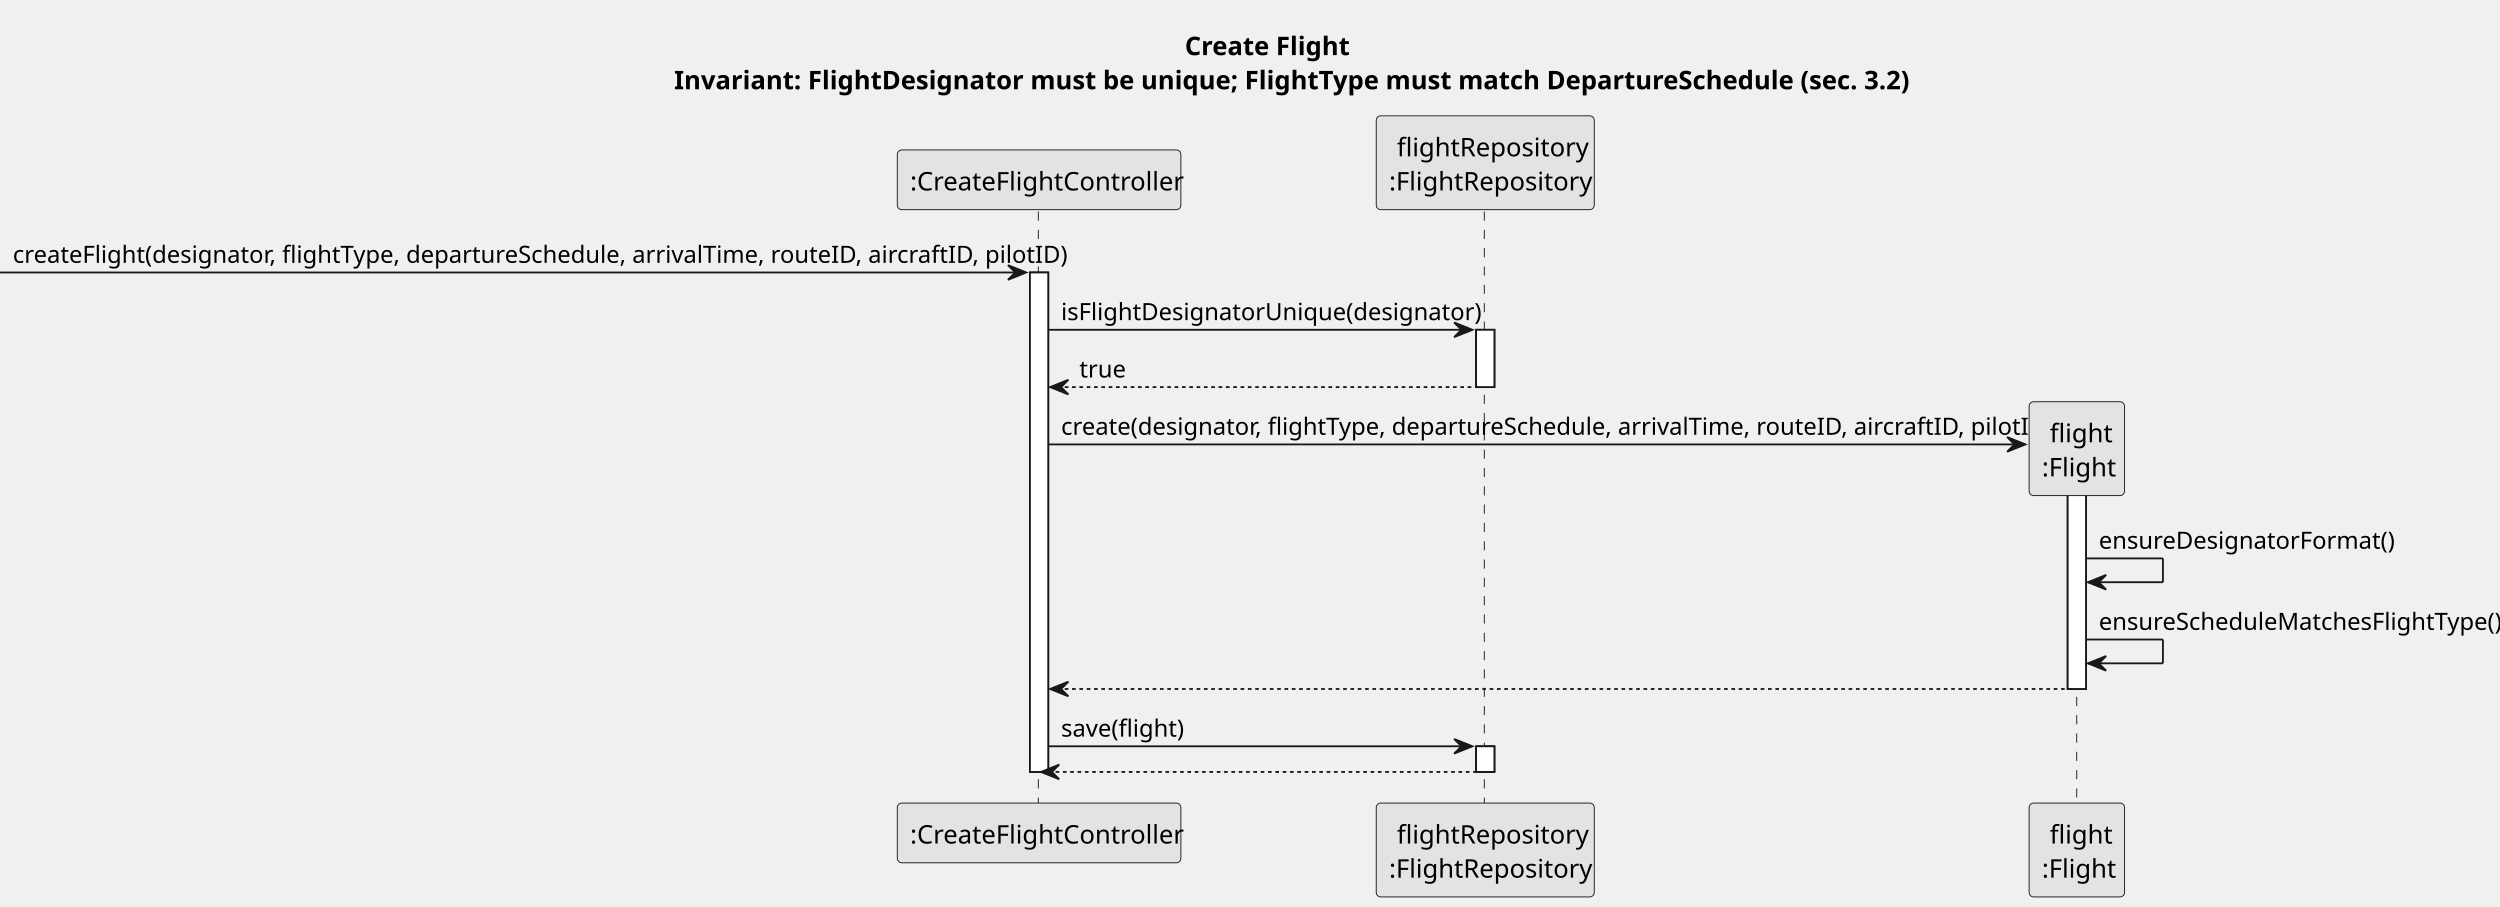
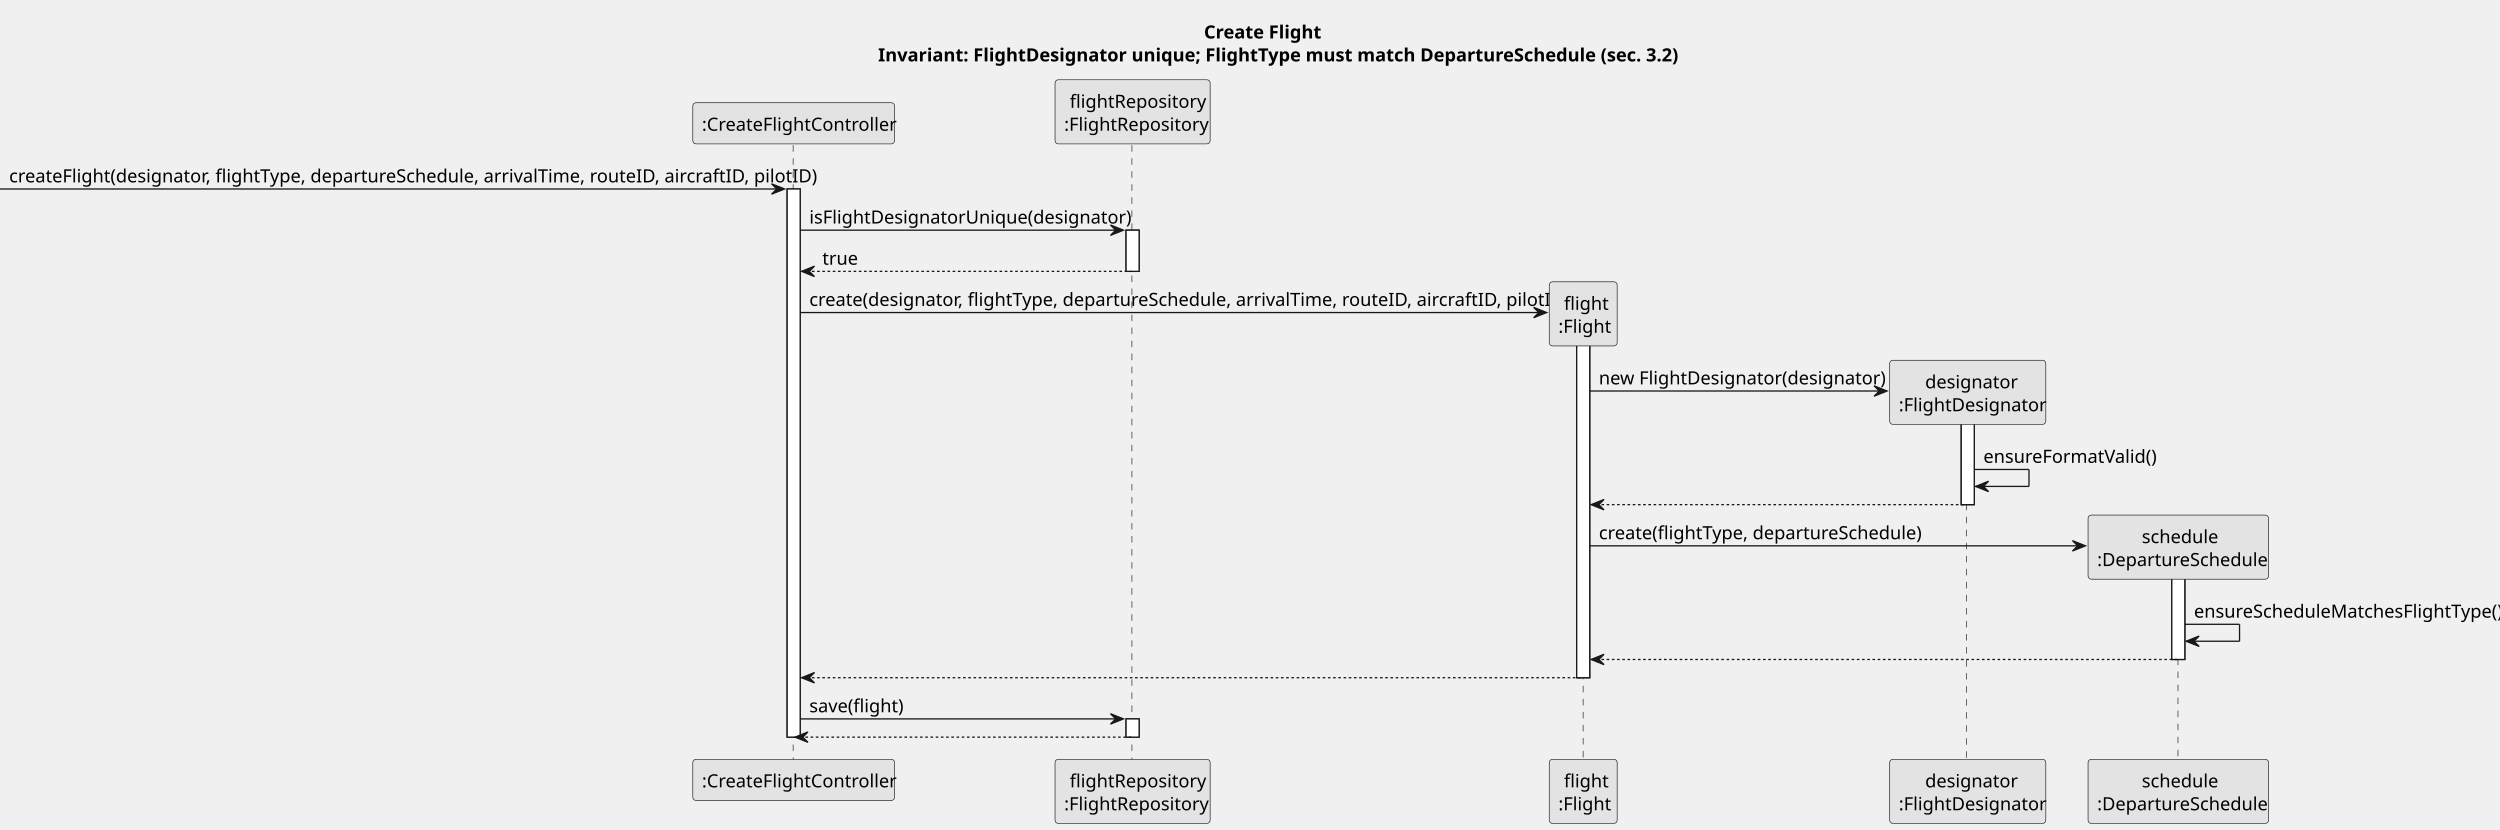
- <svg xmlns="http://www.w3.org/2000/svg" contentStyleType="text/css" data-diagram-type="SEQUENCE" height="495px" preserveAspectRatio="none" style="width:1365px;height:495px;background:#FFFFFF;" version="1.1" viewBox="0 0 1365 495" width="1365px" zoomAndPan="magnify">
+ <svg xmlns="http://www.w3.org/2000/svg" contentStyleType="text/css" data-diagram-type="SEQUENCE" height="995.312px" preserveAspectRatio="none" style="width:2998px;height:995px;background:#FFFFFF;" version="1.1" viewBox="0 0 2998 995" width="2998.438px" zoomAndPan="magnify">
  <defs />
  <g>
-     <text fill="#000000" font-family="sans-serif" font-size="14" font-weight="bold" lengthAdjust="spacing" textLength="85.565" x="646.913" y="30.107">Create Flight</text>
-     <text fill="#000000" font-family="sans-serif" font-size="14" font-weight="bold" lengthAdjust="spacing" textLength="643.323" x="368.034" y="48.728">Invariant: FlightDesignator must be unique; FlightType must match DepartureSchedule (sec. 3.2)</text>
+     <text fill="#000000" font-family="sans-serif" font-size="21.875" font-weight="bold" lengthAdjust="spacing" textLength="133.696" x="1443.78" y="46.146">Create Flight</text>
+     <text fill="#000000" font-family="sans-serif" font-size="21.875" font-weight="bold" lengthAdjust="spacing" textLength="915.247" x="1053.005" y="73.66">Invariant: FlightDesignator unique; FlightType must match DepartureSchedule (sec. 3.2)</text>
    <g>
-       <rect fill="#FFFFFF" height="272.697" style="stroke:#181818;stroke-width:1;" width="10" x="562.34" y="148.775" />
+       <rect fill="#FFFFFF" height="657.349" style="stroke:#181818;stroke-width:1.562;" width="15.625" x="943.962" y="226.636" />
    </g>
    <g>
-       <rect fill="#FFFFFF" height="31.291" style="stroke:#181818;stroke-width:1;" width="10" x="805.948" y="180.066" />
+       <rect fill="#FFFFFF" height="49.39" style="stroke:#181818;stroke-width:1.562;" width="15.625" x="1350.394" y="276.025" />
    </g>
    <g>
-       <rect fill="#FFFFFF" height="14" style="stroke:#181818;stroke-width:1;" width="10" x="805.948" y="407.473" />
+       <rect fill="#FFFFFF" height="21.875" style="stroke:#181818;stroke-width:1.562;" width="15.625" x="1350.394" y="862.109" />
    </g>
    <g>
-       <rect fill="#FFFFFF" height="123.533" style="stroke:#181818;stroke-width:1;" width="10" x="1128.954" y="252.648" />
+       <rect fill="#FFFFFF" height="422.29" style="stroke:#181818;stroke-width:1.562;" width="15.625" x="1890.78" y="390.43" />
    </g>
    <g>
-       <rect fill="#000000" fill-opacity="0" height="323.988" width="8" x="563.34" y="115.484" />
-       <line style="stroke:#181818;stroke-width:0.5;stroke-dasharray:5,5;" x1="566.923" x2="566.923" y1="115.484" y2="439.473" />
+       <rect fill="#FFFFFF" height="120.654" style="stroke:#181818;stroke-width:1.562;" width="15.625" x="2351.915" y="484.522" />
    </g>
    <g>
-       <rect fill="#000000" fill-opacity="0" height="323.988" width="8" x="806.948" y="115.484" />
-       <line style="stroke:#181818;stroke-width:0.5;stroke-dasharray:5,5;" x1="810.428" x2="810.428" y1="115.484" y2="439.473" />
+       <rect fill="#FFFFFF" height="120.654" style="stroke:#181818;stroke-width:1.562;" width="15.625" x="2604.414" y="670.19" />
+     </g>
+     <g class="participant-lifeline" data-entity-uid="part1" data-qualified-name="CTRL" id="part1-lifeline">
+       <g>
+         <rect fill="#000000" fill-opacity="0" height="737.988" width="12.5" x="945.525" y="174.121" />
+         <line style="stroke:#181818;stroke-width:0.781;stroke-dasharray:7.812,7.812;" x1="951.123" x2="951.123" y1="174.121" y2="912.109" />
+       </g>
+     </g>
+     <g class="participant-lifeline" data-entity-uid="part2" data-qualified-name="REPO" id="part2-lifeline">
+       <g>
+         <rect fill="#000000" fill-opacity="0" height="737.988" width="12.5" x="1351.956" y="174.121" />
+         <line style="stroke:#181818;stroke-width:0.781;stroke-dasharray:7.812,7.812;" x1="1357.393" x2="1357.393" y1="174.121" y2="912.109" />
+       </g>
+     </g>
+     <g class="participant-lifeline" data-entity-uid="part3" data-qualified-name="FL" id="part3-lifeline">
+       <g>
+         <rect fill="#000000" fill-opacity="0" height="511.523" width="12.5" x="1892.342" y="400.586" />
+         <line style="stroke:#181818;stroke-width:0.781;stroke-dasharray:7.812,7.812;" x1="1898.495" x2="1898.495" y1="400.586" y2="912.109" />
+       </g>
+     </g>
+     <g class="participant-lifeline" data-entity-uid="part4" data-qualified-name="FD" id="part4-lifeline">
+       <g>
+         <rect fill="#000000" fill-opacity="0" height="417.432" width="12.5" x="2353.477" y="494.678" />
+         <line style="stroke:#181818;stroke-width:0.781;stroke-dasharray:7.812,7.812;" x1="2358.3" x2="2358.3" y1="494.678" y2="912.109" />
+       </g>
+     </g>
+     <g class="participant-lifeline" data-entity-uid="part5" data-qualified-name="DS" id="part5-lifeline">
+       <g>
+         <rect fill="#000000" fill-opacity="0" height="231.763" width="12.5" x="2605.977" y="680.347" />
+         <line style="stroke:#181818;stroke-width:0.781;stroke-dasharray:7.812,7.812;" x1="2611.818" x2="2611.818" y1="680.347" y2="912.109" />
+       </g>
+     </g>
+     <g class="participant participant-head" data-entity-uid="part1" data-qualified-name="CTRL" id="part1-head">
+       <rect fill="#E3E3E3" height="49.39" rx="3.906" ry="3.906" style="stroke:#181818;stroke-width:0.781;" width="241.928" x="830.811" y="123.169" />
+       <text fill="#000000" font-family="sans-serif" font-size="21.875" lengthAdjust="spacing" textLength="220.053" x="841.748" y="156.815">:CreateFlightController</text>
+     </g>
+     <g class="participant participant-tail" data-entity-uid="part1" data-qualified-name="CTRL" id="part1-tail">
+       <rect fill="#E3E3E3" height="49.39" rx="3.906" ry="3.906" style="stroke:#181818;stroke-width:0.781;" width="241.928" x="830.811" y="910.547" />
+       <text fill="#000000" font-family="sans-serif" font-size="21.875" lengthAdjust="spacing" textLength="220.053" x="841.748" y="944.192">:CreateFlightController</text>
+     </g>
+     <g class="participant participant-head" data-entity-uid="part2" data-qualified-name="REPO" id="part2-head">
+       <rect fill="#E3E3E3" height="76.904" rx="3.906" ry="3.906" style="stroke:#181818;stroke-width:0.781;" width="186.002" x="1265.205" y="95.654" />
+       <text fill="#000000" font-family="sans-serif" font-size="21.875" lengthAdjust="spacing" textLength="150.764" x="1282.824" y="129.3">flightRepository</text>
+       <text fill="#000000" font-family="sans-serif" font-size="21.875" lengthAdjust="spacing" textLength="164.127" x="1276.143" y="156.815">:FlightRepository</text>
+     </g>
+     <g class="participant participant-tail" data-entity-uid="part2" data-qualified-name="REPO" id="part2-tail">
+       <rect fill="#E3E3E3" height="76.904" rx="3.906" ry="3.906" style="stroke:#181818;stroke-width:0.781;" width="186.002" x="1265.205" y="910.547" />
+       <text fill="#000000" font-family="sans-serif" font-size="21.875" lengthAdjust="spacing" textLength="150.764" x="1282.824" y="944.192">flightRepository</text>
+       <text fill="#000000" font-family="sans-serif" font-size="21.875" lengthAdjust="spacing" textLength="164.127" x="1276.143" y="971.707">:FlightRepository</text>
+     </g>
+     <g class="participant participant-tail" data-entity-uid="part3" data-qualified-name="FL" id="part3-tail">
+       <rect fill="#E3E3E3" height="76.904" rx="3.906" ry="3.906" style="stroke:#181818;stroke-width:0.781;" width="81.444" x="1857.87" y="910.547" />
+       <text fill="#000000" font-family="sans-serif" font-size="21.875" lengthAdjust="spacing" textLength="46.207" x="1875.489" y="944.192">flight</text>
+       <text fill="#000000" font-family="sans-serif" font-size="21.875" lengthAdjust="spacing" textLength="59.569" x="1868.808" y="971.707">:Flight</text>
+     </g>
+     <g class="participant participant-tail" data-entity-uid="part4" data-qualified-name="FD" id="part4-tail">
+       <rect fill="#E3E3E3" height="76.904" rx="3.906" ry="3.906" style="stroke:#181818;stroke-width:0.781;" width="187.23" x="2266.113" y="910.547" />
+       <text fill="#000000" font-family="sans-serif" font-size="21.875" lengthAdjust="spacing" textLength="102.154" x="2308.65" y="944.192">designator</text>
+       <text fill="#000000" font-family="sans-serif" font-size="21.875" lengthAdjust="spacing" textLength="165.355" x="2277.05" y="971.707">:FlightDesignator</text>
+     </g>
+     <g class="participant participant-tail" data-entity-uid="part5" data-qualified-name="DS" id="part5-tail">
+       <rect fill="#E3E3E3" height="76.904" rx="3.906" ry="3.906" style="stroke:#181818;stroke-width:0.781;" width="216.443" x="2504.005" y="910.547" />
+       <text fill="#000000" font-family="sans-serif" font-size="21.875" lengthAdjust="spacing" textLength="87.564" x="2568.445" y="944.192">schedule</text>
+       <text fill="#000000" font-family="sans-serif" font-size="21.875" lengthAdjust="spacing" textLength="194.568" x="2514.943" y="971.707">:DepartureSchedule</text>
    </g>
    <g>
-       <rect fill="#000000" fill-opacity="0" height="178.994" width="8" x="1129.954" y="260.478" />
-       <line style="stroke:#181818;stroke-width:0.5;stroke-dasharray:5,5;" x1="1133.892" x2="1133.892" y1="260.478" y2="439.473" />
-     </g>
-     <g class="participant participant-head" data-participant="CTRL">
-       <rect fill="#E3E3E3" height="32.621" rx="2.5" ry="2.5" style="stroke:#181818;stroke-width:0.5;" width="154.834" x="489.923" y="81.863" />
-       <text fill="#000000" font-family="sans-serif" font-size="14" lengthAdjust="spacing" textLength="140.834" x="496.923" y="103.971">:CreateFlightController</text>
-     </g>
-     <g class="participant participant-tail" data-participant="CTRL">
-       <rect fill="#E3E3E3" height="32.621" rx="2.5" ry="2.5" style="stroke:#181818;stroke-width:0.5;" width="154.834" x="489.923" y="438.473" />
-       <text fill="#000000" font-family="sans-serif" font-size="14" lengthAdjust="spacing" textLength="140.834" x="496.923" y="460.58">:CreateFlightController</text>
-     </g>
-     <g class="participant participant-head" data-participant="REPO">
-       <rect fill="#E3E3E3" height="51.242" rx="2.5" ry="2.5" style="stroke:#181818;stroke-width:0.5;" width="119.041" x="751.428" y="63.242" />
-       <text fill="#000000" font-family="sans-serif" font-size="14" lengthAdjust="spacing" textLength="96.489" x="762.704" y="85.35">flightRepository</text>
-       <text fill="#000000" font-family="sans-serif" font-size="14" lengthAdjust="spacing" textLength="105.041" x="758.428" y="103.971">:FlightRepository</text>
-     </g>
-     <g class="participant participant-tail" data-participant="REPO">
-       <rect fill="#E3E3E3" height="51.242" rx="2.5" ry="2.5" style="stroke:#181818;stroke-width:0.5;" width="119.041" x="751.428" y="438.473" />
-       <text fill="#000000" font-family="sans-serif" font-size="14" lengthAdjust="spacing" textLength="96.489" x="762.704" y="460.58">flightRepository</text>
-       <text fill="#000000" font-family="sans-serif" font-size="14" lengthAdjust="spacing" textLength="105.041" x="758.428" y="479.201">:FlightRepository</text>
-     </g>
-     <g class="participant participant-tail" data-participant="FL">
-       <rect fill="#E3E3E3" height="51.242" rx="2.5" ry="2.5" style="stroke:#181818;stroke-width:0.5;" width="52.124" x="1107.892" y="438.473" />
-       <text fill="#000000" font-family="sans-serif" font-size="14" lengthAdjust="spacing" textLength="29.572" x="1119.168" y="460.58">flight</text>
-       <text fill="#000000" font-family="sans-serif" font-size="14" lengthAdjust="spacing" textLength="38.124" x="1114.892" y="479.201">:Flight</text>
+       <rect fill="#FFFFFF" height="657.349" style="stroke:#181818;stroke-width:1.562;" width="15.625" x="943.962" y="226.636" />
    </g>
    <g>
-       <rect fill="#FFFFFF" height="272.697" style="stroke:#181818;stroke-width:1;" width="10" x="562.34" y="148.775" />
+       <rect fill="#FFFFFF" height="49.39" style="stroke:#181818;stroke-width:1.562;" width="15.625" x="1350.394" y="276.025" />
    </g>
    <g>
-       <rect fill="#FFFFFF" height="31.291" style="stroke:#181818;stroke-width:1;" width="10" x="805.948" y="180.066" />
+       <rect fill="#FFFFFF" height="21.875" style="stroke:#181818;stroke-width:1.562;" width="15.625" x="1350.394" y="862.109" />
    </g>
    <g>
-       <rect fill="#FFFFFF" height="14" style="stroke:#181818;stroke-width:1;" width="10" x="805.948" y="407.473" />
+       <rect fill="#FFFFFF" height="422.29" style="stroke:#181818;stroke-width:1.562;" width="15.625" x="1890.78" y="390.43" />
    </g>
    <g>
-       <rect fill="#FFFFFF" height="123.533" style="stroke:#181818;stroke-width:1;" width="10" x="1128.954" y="252.648" />
+       <rect fill="#FFFFFF" height="120.654" style="stroke:#181818;stroke-width:1.562;" width="15.625" x="2351.915" y="484.522" />
    </g>
-     <g class="message" data-participant-1="CTRL" data-participant-2="CTRL">
-       <polygon fill="#181818" points="550.34,144.775,560.34,148.775,550.34,152.775,554.34,148.775" style="stroke:#181818;stroke-width:1;" />
-       <line style="stroke:#181818;stroke-width:1;" x1="0" x2="556.34" y1="148.775" y2="148.775" />
-       <text fill="#000000" font-family="sans-serif" font-size="13" lengthAdjust="spacing" textLength="543.34" x="7" y="143.513">createFlight(designator, flightType, departureSchedule, arrivalTime, routeID, aircraftID, pilotID)</text>
+     <g>
+       <rect fill="#FFFFFF" height="120.654" style="stroke:#181818;stroke-width:1.562;" width="15.625" x="2604.414" y="670.19" />
    </g>
-     <g class="message" data-participant-1="CTRL" data-participant-2="REPO">
-       <polygon fill="#181818" points="793.948,176.066,803.948,180.066,793.948,184.066,797.948,180.066" style="stroke:#181818;stroke-width:1;" />
-       <line style="stroke:#181818;stroke-width:1;" x1="572.34" x2="799.948" y1="180.066" y2="180.066" />
-       <text fill="#000000" font-family="sans-serif" font-size="13" lengthAdjust="spacing" textLength="214.608" x="579.34" y="174.804">isFlightDesignatorUnique(designator)</text>
+     <g class="message" data-entity-1="part1" data-entity-2="part1" id="msg1">
+       <polygon fill="#181818" points="925.212,220.386,940.837,226.636,925.212,232.886,931.462,226.636" style="stroke:#181818;stroke-width:1.562;" />
+       <line style="stroke:#181818;stroke-width:1.562;" x1="0" x2="934.587" y1="226.636" y2="226.636" />
+       <text fill="#000000" font-family="sans-serif" font-size="21.875" lengthAdjust="spacing" textLength="914.275" x="10.938" y="218.704">createFlight(designator, flightType, departureSchedule, arrivalTime, routeID, aircraftID, pilotID)</text>
    </g>
-     <g class="message" data-participant-1="REPO" data-participant-2="CTRL">
-       <polygon fill="#181818" points="583.34,207.357,573.34,211.357,583.34,215.357,579.34,211.357" style="stroke:#181818;stroke-width:1;" />
-       <line style="stroke:#181818;stroke-width:1;stroke-dasharray:2,2;" x1="577.34" x2="809.948" y1="211.357" y2="211.357" />
-       <text fill="#000000" font-family="sans-serif" font-size="13" lengthAdjust="spacing" textLength="22.401" x="589.34" y="206.095">true</text>
+     <g class="message" data-entity-1="part1" data-entity-2="part2" id="msg2">
+       <polygon fill="#181818" points="1331.644,269.775,1347.269,276.025,1331.644,282.275,1337.894,276.025" style="stroke:#181818;stroke-width:1.562;" />
+       <line style="stroke:#181818;stroke-width:1.562;" x1="959.587" x2="1341.019" y1="276.025" y2="276.025" />
+       <text fill="#000000" font-family="sans-serif" font-size="21.875" lengthAdjust="spacing" textLength="361.119" x="970.525" y="268.094">isFlightDesignatorUnique(designator)</text>
    </g>
-     <g class="message" data-participant-1="CTRL" data-participant-2="FL">
-       <polygon fill="#181818" points="1095.892,238.648,1105.892,242.648,1095.892,246.648,1099.892,242.648" style="stroke:#181818;stroke-width:1;" />
-       <line style="stroke:#181818;stroke-width:1;" x1="572.34" x2="1101.892" y1="242.648" y2="242.648" />
-       <text fill="#000000" font-family="sans-serif" font-size="13" lengthAdjust="spacing" textLength="511.551" x="579.34" y="237.386">create(designator, flightType, departureSchedule, arrivalTime, routeID, aircraftID, pilotID)</text>
+     <g class="message" data-entity-1="part2" data-entity-2="part1" id="msg3">
+       <polygon fill="#181818" points="976.775,319.165,961.15,325.415,976.775,331.665,970.525,325.415" style="stroke:#181818;stroke-width:1.562;" />
+       <line style="stroke:#181818;stroke-width:1.562;stroke-dasharray:3.125,3.125;" x1="967.4" x2="1356.644" y1="325.415" y2="325.415" />
+       <text fill="#000000" font-family="sans-serif" font-size="21.875" lengthAdjust="spacing" textLength="37.694" x="986.15" y="317.483">true</text>
    </g>
-     <rect fill="#E3E3E3" height="51.242" rx="2.5" ry="2.5" style="stroke:#181818;stroke-width:0.5;" width="52.124" x="1107.892" y="219.357" />
-     <text fill="#000000" font-family="sans-serif" font-size="14" lengthAdjust="spacing" textLength="29.572" x="1119.168" y="241.465">flight</text>
-     <text fill="#000000" font-family="sans-serif" font-size="14" lengthAdjust="spacing" textLength="38.124" x="1114.892" y="260.086">:Flight</text>
-     <g class="message" data-participant-1="FL" data-participant-2="FL">
-       <line style="stroke:#181818;stroke-width:1;" x1="1138.954" x2="1180.954" y1="304.891" y2="304.891" />
-       <line style="stroke:#181818;stroke-width:1;" x1="1180.954" x2="1180.954" y1="304.891" y2="317.891" />
-       <line style="stroke:#181818;stroke-width:1;" x1="1139.954" x2="1180.954" y1="317.891" y2="317.891" />
-       <polygon fill="#181818" points="1149.954,313.891,1139.954,317.891,1149.954,321.891,1145.954,317.891" style="stroke:#181818;stroke-width:1;" />
-       <text fill="#000000" font-family="sans-serif" font-size="13" lengthAdjust="spacing" textLength="152.445" x="1145.954" y="299.628">ensureDesignatorFormat()</text>
+     <g class="message" data-entity-1="part1" data-entity-2="part3" id="msg4">
+       <polygon fill="#181818" points="1839.12,368.555,1854.745,374.805,1839.12,381.055,1845.37,374.805" style="stroke:#181818;stroke-width:1.562;" />
+       <line style="stroke:#181818;stroke-width:1.562;" x1="959.587" x2="1848.495" y1="374.805" y2="374.805" />
+       <text fill="#000000" font-family="sans-serif" font-size="21.875" lengthAdjust="spacing" textLength="860.783" x="970.525" y="366.873">create(designator, flightType, departureSchedule, arrivalTime, routeID, aircraftID, pilotID)</text>
    </g>
-     <g class="message" data-participant-1="FL" data-participant-2="FL">
-       <line style="stroke:#181818;stroke-width:1;" x1="1138.954" x2="1180.954" y1="349.182" y2="349.182" />
-       <line style="stroke:#181818;stroke-width:1;" x1="1180.954" x2="1180.954" y1="349.182" y2="362.182" />
-       <line style="stroke:#181818;stroke-width:1;" x1="1139.954" x2="1180.954" y1="362.182" y2="362.182" />
-       <polygon fill="#181818" points="1149.954,358.182,1139.954,362.182,1149.954,366.182,1145.954,362.182" style="stroke:#181818;stroke-width:1;" />
-       <text fill="#000000" font-family="sans-serif" font-size="13" lengthAdjust="spacing" textLength="212.437" x="1145.954" y="343.919">ensureScheduleMatchesFlightType()</text>
+     <rect fill="#E3E3E3" height="76.904" rx="3.906" ry="3.906" style="stroke:#181818;stroke-width:0.781;" width="81.444" x="1857.87" y="337.915" />
+     <text fill="#000000" font-family="sans-serif" font-size="21.875" lengthAdjust="spacing" textLength="46.207" x="1875.489" y="371.561">flight</text>
+     <text fill="#000000" font-family="sans-serif" font-size="21.875" lengthAdjust="spacing" textLength="59.569" x="1868.808" y="399.075">:Flight</text>
+     <g class="message" data-entity-1="part3" data-entity-2="part4" id="msg6">
+       <polygon fill="#181818" points="2247.363,462.647,2262.988,468.897,2247.363,475.147,2253.613,468.897" style="stroke:#181818;stroke-width:1.562;" />
+       <line style="stroke:#181818;stroke-width:1.562;" x1="1906.405" x2="2256.738" y1="468.897" y2="468.897" />
+       <text fill="#000000" font-family="sans-serif" font-size="21.875" lengthAdjust="spacing" textLength="322.208" x="1917.342" y="460.965">new FlightDesignator(designator)</text>
    </g>
-     <g class="message" data-participant-1="FL" data-participant-2="CTRL">
-       <polygon fill="#181818" points="583.34,372.182,573.34,376.182,583.34,380.182,579.34,376.182" style="stroke:#181818;stroke-width:1;" />
-       <line style="stroke:#181818;stroke-width:1;stroke-dasharray:2,2;" x1="577.34" x2="1132.954" y1="376.182" y2="376.182" />
+     <rect fill="#E3E3E3" height="76.904" rx="3.906" ry="3.906" style="stroke:#181818;stroke-width:0.781;" width="187.23" x="2266.113" y="432.007" />
+     <text fill="#000000" font-family="sans-serif" font-size="21.875" lengthAdjust="spacing" textLength="102.154" x="2308.65" y="465.652">designator</text>
+     <text fill="#000000" font-family="sans-serif" font-size="21.875" lengthAdjust="spacing" textLength="165.355" x="2277.05" y="493.167">:FlightDesignator</text>
+     <g class="message" data-entity-1="part4" data-entity-2="part4" id="msg8">
+       <line style="stroke:#181818;stroke-width:1.562;" x1="2367.54" x2="2433.165" y1="562.988" y2="562.988" />
+       <line style="stroke:#181818;stroke-width:1.562;" x1="2433.165" x2="2433.165" y1="562.988" y2="583.301" />
+       <line style="stroke:#181818;stroke-width:1.562;" x1="2369.102" x2="2433.165" y1="583.301" y2="583.301" />
+       <polygon fill="#181818" points="2384.727,577.051,2369.102,583.301,2384.727,589.551,2378.477,583.301" style="stroke:#181818;stroke-width:1.562;" />
+       <text fill="#000000" font-family="sans-serif" font-size="21.875" lengthAdjust="spacing" textLength="199.374" x="2378.477" y="555.057">ensureFormatValid()</text>
    </g>
-     <g class="message" data-participant-1="CTRL" data-participant-2="REPO">
-       <polygon fill="#181818" points="793.948,403.473,803.948,407.473,793.948,411.473,797.948,407.473" style="stroke:#181818;stroke-width:1;" />
-       <line style="stroke:#181818;stroke-width:1;" x1="572.34" x2="799.948" y1="407.473" y2="407.473" />
-       <text fill="#000000" font-family="sans-serif" font-size="13" lengthAdjust="spacing" textLength="63.578" x="579.34" y="402.21">save(flight)</text>
+     <g class="message" data-entity-1="part4" data-entity-2="part3" id="msg9">
+       <polygon fill="#181818" points="1923.592,598.926,1907.967,605.176,1923.592,611.426,1917.342,605.176" style="stroke:#181818;stroke-width:1.562;" />
+       <line style="stroke:#181818;stroke-width:1.562;stroke-dasharray:3.125,3.125;" x1="1914.217" x2="2358.165" y1="605.176" y2="605.176" />
    </g>
-     <g class="message" data-participant-1="REPO" data-participant-2="CTRL">
-       <polygon fill="#181818" points="578.34,417.473,568.34,421.473,578.34,425.473,574.34,421.473" style="stroke:#181818;stroke-width:1;" />
-       <line style="stroke:#181818;stroke-width:1;stroke-dasharray:2,2;" x1="572.34" x2="809.948" y1="421.473" y2="421.473" />
+     <g class="message" data-entity-1="part3" data-entity-2="part5" id="msg10">
+       <polygon fill="#181818" points="2485.255,648.315,2500.88,654.565,2485.255,660.815,2491.505,654.565" style="stroke:#181818;stroke-width:1.562;" />
+       <line style="stroke:#181818;stroke-width:1.562;" x1="1906.405" x2="2494.63" y1="654.565" y2="654.565" />
+       <text fill="#000000" font-family="sans-serif" font-size="21.875" lengthAdjust="spacing" textLength="367.218" x="1917.342" y="646.634">create(flightType, departureSchedule)</text>
+     </g>
+     <rect fill="#E3E3E3" height="76.904" rx="3.906" ry="3.906" style="stroke:#181818;stroke-width:0.781;" width="216.443" x="2504.005" y="617.676" />
+     <text fill="#000000" font-family="sans-serif" font-size="21.875" lengthAdjust="spacing" textLength="87.564" x="2568.445" y="651.321">schedule</text>
+     <text fill="#000000" font-family="sans-serif" font-size="21.875" lengthAdjust="spacing" textLength="194.568" x="2514.943" y="678.836">:DepartureSchedule</text>
+     <g class="message" data-entity-1="part5" data-entity-2="part5" id="msg12">
+       <line style="stroke:#181818;stroke-width:1.562;" x1="2620.039" x2="2685.664" y1="748.657" y2="748.657" />
+       <line style="stroke:#181818;stroke-width:1.562;" x1="2685.664" x2="2685.664" y1="748.657" y2="768.97" />
+       <line style="stroke:#181818;stroke-width:1.562;" x1="2621.602" x2="2685.664" y1="768.97" y2="768.97" />
+       <polygon fill="#181818" points="2637.227,762.72,2621.602,768.97,2637.227,775.22,2630.977,768.97" style="stroke:#181818;stroke-width:1.562;" />
+       <text fill="#000000" font-family="sans-serif" font-size="21.875" lengthAdjust="spacing" textLength="357.466" x="2630.977" y="740.726">ensureScheduleMatchesFlightType()</text>
+     </g>
+     <g class="message" data-entity-1="part5" data-entity-2="part3" id="msg13">
+       <polygon fill="#181818" points="1923.592,784.595,1907.967,790.845,1923.592,797.095,1917.342,790.845" style="stroke:#181818;stroke-width:1.562;" />
+       <line style="stroke:#181818;stroke-width:1.562;stroke-dasharray:3.125,3.125;" x1="1914.217" x2="2610.664" y1="790.845" y2="790.845" />
+     </g>
+     <g class="message" data-entity-1="part3" data-entity-2="part1" id="msg14">
+       <polygon fill="#181818" points="976.775,806.47,961.15,812.72,976.775,818.97,970.525,812.72" style="stroke:#181818;stroke-width:1.562;" />
+       <line style="stroke:#181818;stroke-width:1.562;stroke-dasharray:3.125,3.125;" x1="967.4" x2="1897.03" y1="812.72" y2="812.72" />
+     </g>
+     <g class="message" data-entity-1="part1" data-entity-2="part2" id="msg15">
+       <polygon fill="#181818" points="1331.644,855.859,1347.269,862.109,1331.644,868.359,1337.894,862.109" style="stroke:#181818;stroke-width:1.562;" />
+       <line style="stroke:#181818;stroke-width:1.562;" x1="959.587" x2="1341.019" y1="862.109" y2="862.109" />
+       <text fill="#000000" font-family="sans-serif" font-size="21.875" lengthAdjust="spacing" textLength="106.982" x="970.525" y="854.178">save(flight)</text>
+     </g>
+     <g class="message" data-entity-1="part2" data-entity-2="part1" id="msg16">
+       <polygon fill="#181818" points="968.962,877.734,953.337,883.984,968.962,890.234,962.712,883.984" style="stroke:#181818;stroke-width:1.562;" />
+       <line style="stroke:#181818;stroke-width:1.562;stroke-dasharray:3.125,3.125;" x1="959.587" x2="1356.644" y1="883.984" y2="883.984" />
    </g>
  </g>
</svg>
